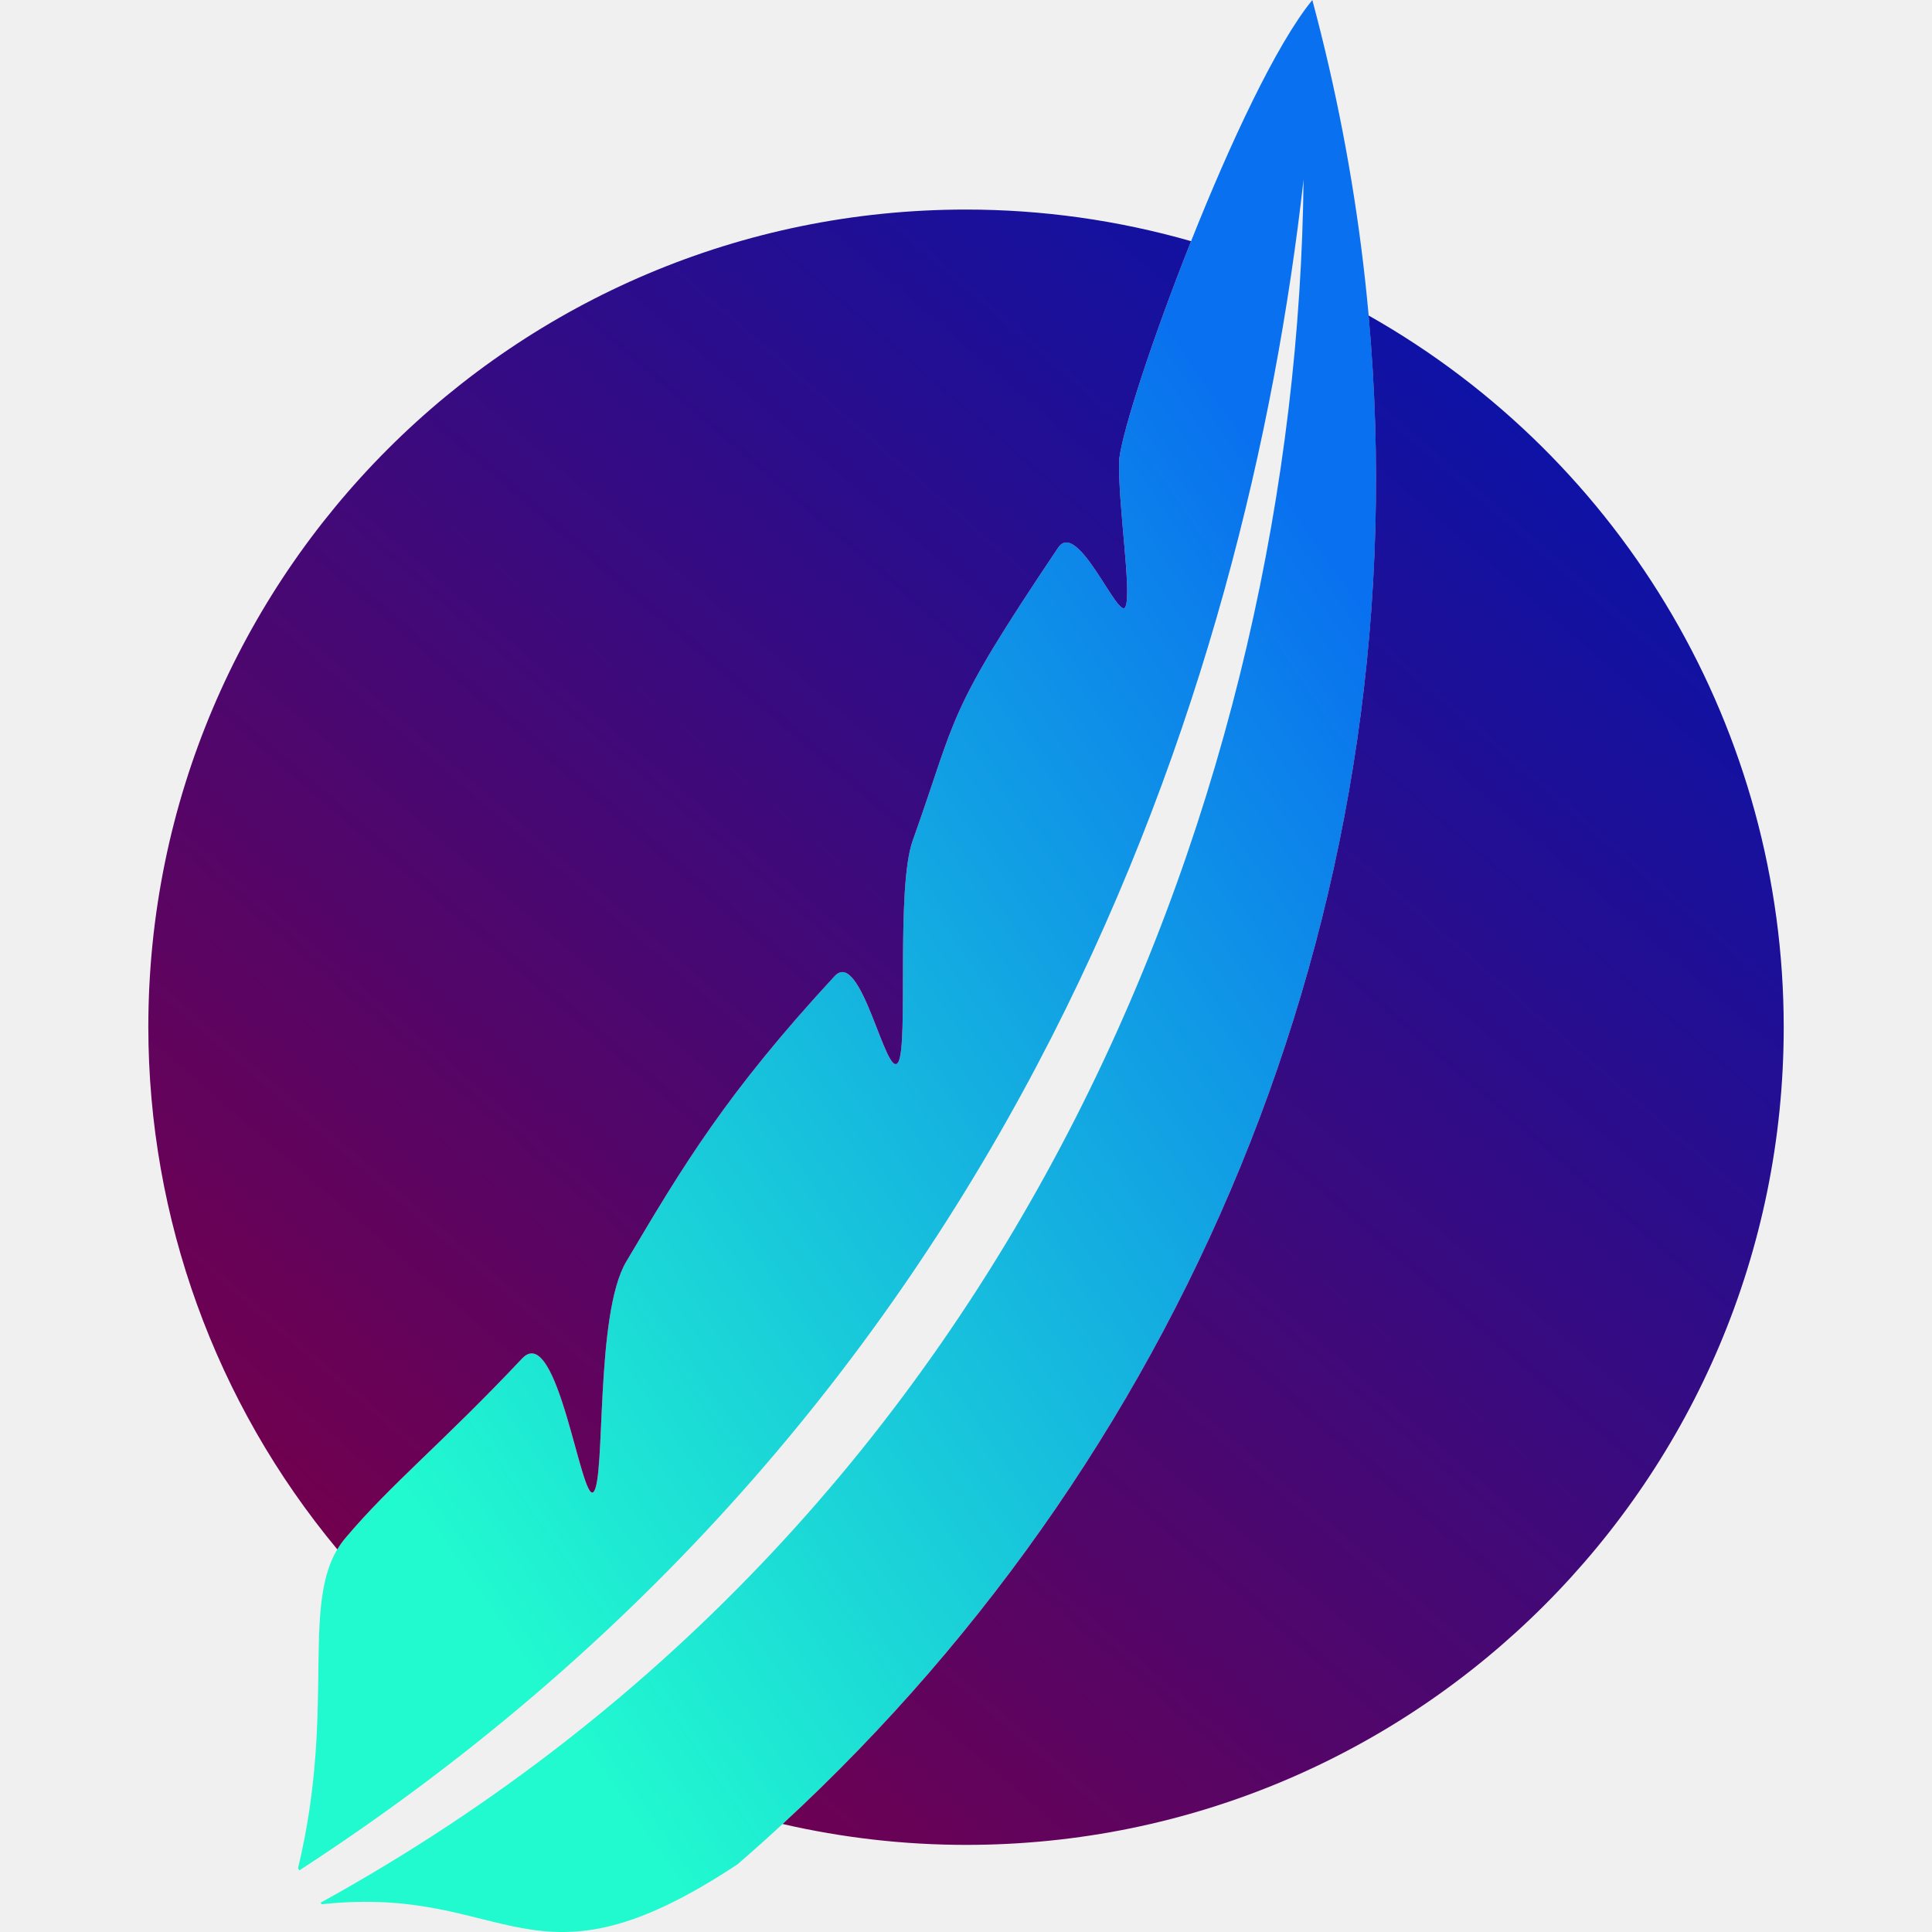
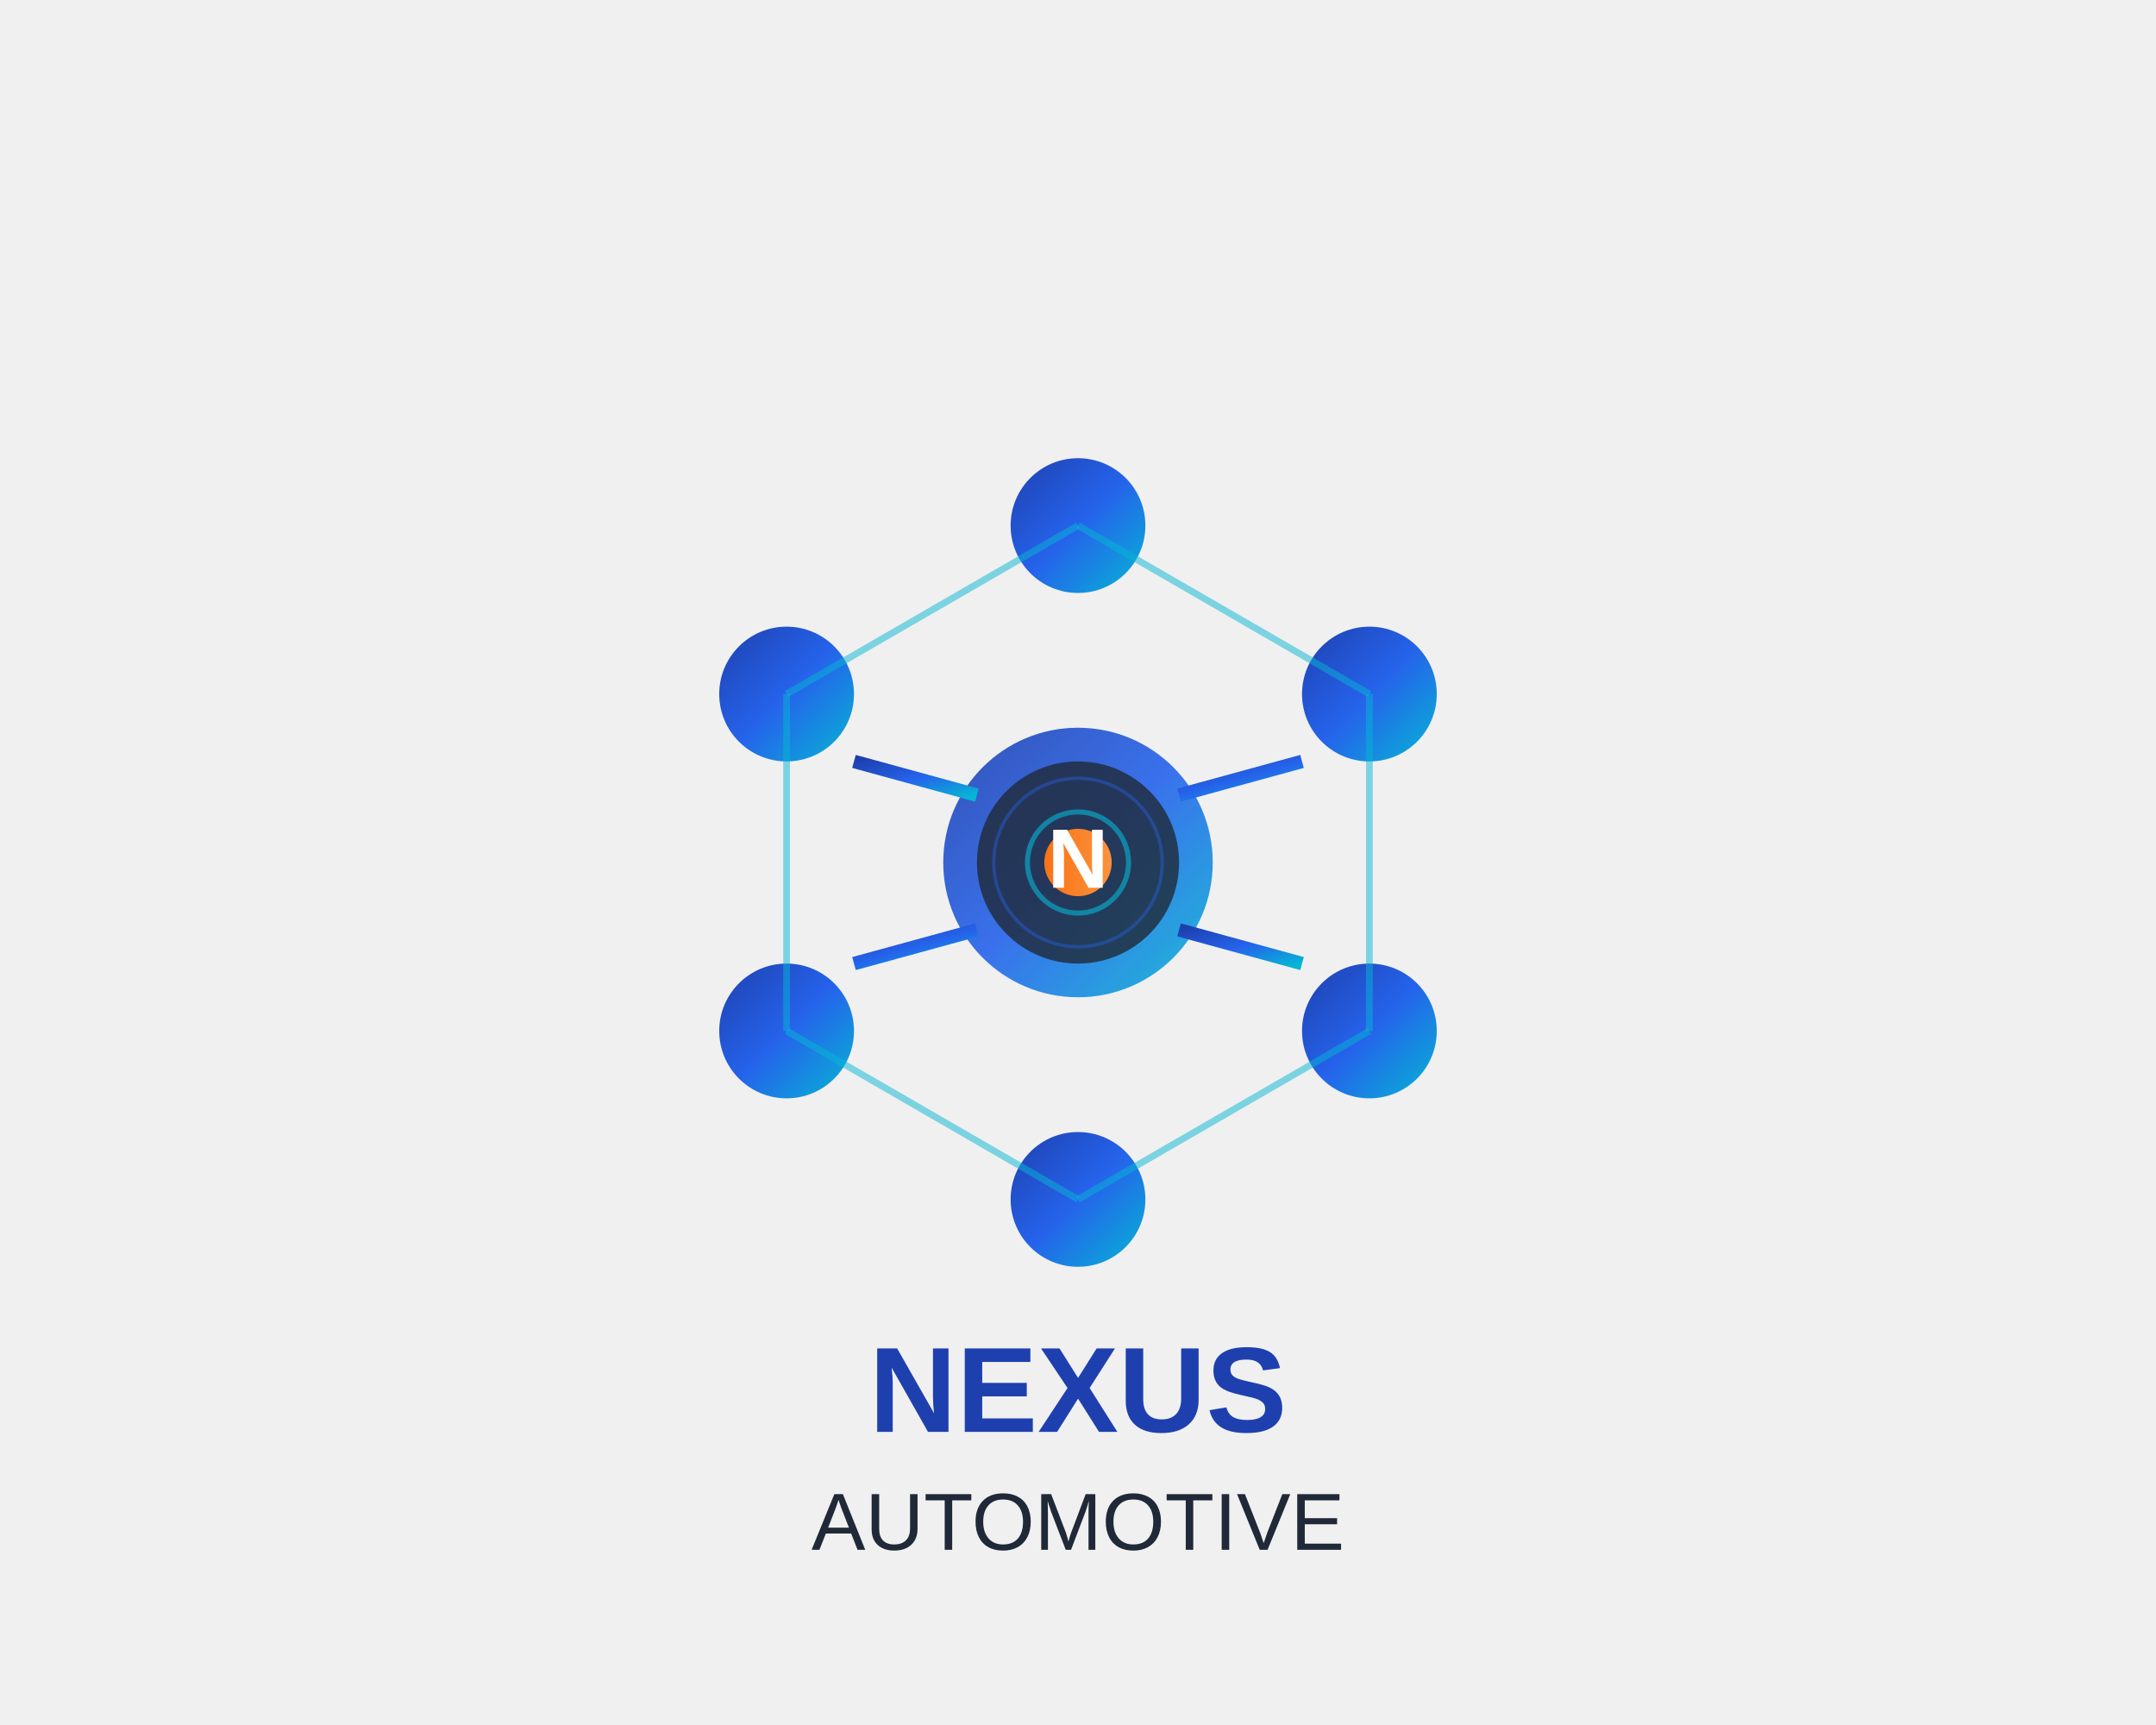
- <svg xmlns="http://www.w3.org/2000/svg" xmlns:xlink="http://www.w3.org/1999/xlink" width="512" height="512" version="1.1" viewBox="0 0 512 512">
+ <svg xmlns="http://www.w3.org/2000/svg" version="1.1" width="1280" height="1024" viewBox="0 0 1280 1024" xml:space="preserve">
  <defs>
-     <linearGradient id="linearGradient22708">
-       <stop stop-color="#21facf" offset="0" />
-       <stop stop-color="#0970ef" offset="1" />
+     <linearGradient id="nexusGradient" x1="0%" y1="0%" x2="100%" y2="100%">
+       <stop offset="0%" style="stop-color:#1e40af;stop-opacity:1" />
+       <stop offset="50%" style="stop-color:#2563eb;stop-opacity:1" />
+       <stop offset="100%" style="stop-color:#06b6d4;stop-opacity:1" />
    </linearGradient>
-     <linearGradient id="linearGradient6949" x1="68.454" x2="198.59" y1="246.73" y2="96.35" gradientTransform="translate(-5.754,-56.594)" gradientUnits="userSpaceOnUse">
-       <stop stop-color="#72004e" offset="0" />
-       <stop stop-color="#0015b1" offset="1" />
+     <linearGradient id="accentGradient" x1="0%" y1="0%" x2="100%" y2="0%">
+       <stop offset="0%" style="stop-color:#f97316;stop-opacity:1" />
+       <stop offset="100%" style="stop-color:#fb923c;stop-opacity:1" />
    </linearGradient>
-     <linearGradient id="linearGradient22718" x1="56.735" x2="155.2" y1="246.96" y2="58.575" gradientUnits="userSpaceOnUse">
-       <stop stop-color="#4f00da" offset="0" />
-       <stop stop-color="#e5311b" offset="1" />
-     </linearGradient>
-     <linearGradient id="linearGradient23463" x1="68.454" x2="198.59" y1="246.73" y2="96.35" gradientUnits="userSpaceOnUse" xlink:href="#linearGradient22708" />
-     <linearGradient id="linearGradient903" x1="54.478" x2="192.1" y1="247.56" y2="9.809" gradientTransform="matrix(.87923 0 0 .87923 -9.551 48.787)" gradientUnits="userSpaceOnUse">
-       <stop stop-color="#dc180d" offset="0" />
-       <stop stop-color="#f96e20" offset=".5" />
-       <stop stop-color="#f4ce41" offset="1" />
-     </linearGradient>
-     <linearGradient id="linearGradient918" x1="39.468" x2="154.99" y1="204.22" y2="124.47" gradientUnits="userSpaceOnUse" xlink:href="#linearGradient22708" />
  </defs>
-   <g transform="matrix(2.473 0 0 2.473 -4.8978 -4.8812)">
-     <path transform="translate(-5.5496,-57.412)" d="m148.16 59.393c-7.71 9.399-19.951 42.888-20.696 49.204-0.17 4.674 1.373 14.231 0.672 15.805-0.719 1.613-5.117-9.446-7.215-6.327-12.219 18.168-10.7 17.731-15.582 31.378-1.836 5.131-0.424 21.99-1.567 23.773-1.273 1.987-3.962-12.31-6.806-9.236-11.603 12.54-16.279 20.379-22.336 30.607-3.359 5.673-2.182 23.33-3.506 24.674-1.302 1.321-3.857-18.326-7.644-14.309-8.519 9.038-14.054 13.441-18.946 19.252-5.198 6.174-0.783 17.584-5.067 35.383l0.145 0.221c77.447-50.308 101.52-127.16 107.61-181.19-0.681 63.93-29.41 142.78-105.33 184.65l0.113 0.171c20.241-2.181 22.307 10.458 44.562-4.284 55.792-48.277 81.856-124.29 61.593-199.78z" display="none" fill="url(#linearGradient903)" />
-     <path transform="translate(-5.5498,-57.412)" d="m148.16 59.393c-7.71 9.399-19.951 42.888-20.696 49.204-0.17 4.674 1.373 14.231 0.672 15.805-0.719 1.613-5.117-9.446-7.215-6.327-12.219 18.168-10.7 17.731-15.582 31.378-1.836 5.131-0.424 21.99-1.567 23.773-1.273 1.987-3.962-12.31-6.806-9.236-11.603 12.54-16.279 20.379-22.336 30.607-3.359 5.673-2.182 23.33-3.506 24.674-1.302 1.321-3.857-18.326-7.644-14.309-8.519 9.038-14.054 13.441-18.946 19.252-5.198 6.174-0.783 17.584-5.067 35.383l0.145 0.221c77.447-50.308 101.52-127.16 107.61-181.19-0.681 63.93-29.41 142.78-105.33 184.65l0.113 0.171c20.241-2.181 22.307 10.458 44.562-4.284 55.792-48.277 81.856-124.29 61.593-199.78z" fill="url(#linearGradient918)" />
-     <g transform="translate(0 2.0218e-5)">
-       <path transform="translate(-5.7543,-56.594)" d="m111.25 81.024c-48.394-1.5e-5 -87.625 39.231-87.625 87.625 0.017 20.443 7.182 40.236 20.253 55.954 0.252-0.422 0.536-0.824 0.858-1.206 4.892-5.81 10.427-10.214 18.946-19.252 3.787-4.018 6.341 15.63 7.644 14.309 1.324-1.344 0.147-19.001 3.506-24.674 6.056-10.228 10.733-18.067 22.336-30.607 2.844-3.074 5.533 11.223 6.806 9.236 1.142-1.782-0.269-18.641 1.566-23.773 4.882-13.647 3.363-13.21 15.582-31.378 2.098-3.119 6.496 7.94 7.215 6.327 0.701-1.573-0.842-11.131-0.672-15.805 0.372-3.15 3.604-13.059 7.705-23.367-7.843-2.247-15.962-3.388-24.12-3.389zm43.142 11.356c5.566 61.595-18.426 120.7-62.796 161.65 6.446 1.486 13.04 2.237 19.655 2.239 48.394 1e-5 87.625-39.231 87.625-87.625-3.1e-4 -31.581-16.995-60.719-44.484-76.268z" display="none" fill="url(#linearGradient22718)" />
-       <path transform="translate(-5.754,-56.594)" d="m111.25 81.024c-48.394-1.5e-5 -87.625 39.231-87.625 87.625 0.017 20.443 7.182 40.236 20.253 55.954 0.252-0.422 0.536-0.824 0.858-1.206 4.892-5.81 10.427-10.214 18.946-19.252 3.787-4.018 6.341 15.63 7.644 14.309 1.324-1.344 0.147-19.001 3.506-24.674 6.056-10.228 10.733-18.067 22.336-30.607 2.844-3.074 5.533 11.223 6.806 9.236 1.142-1.782-0.269-18.641 1.566-23.773 4.882-13.647 3.363-13.21 15.582-31.378 2.098-3.119 6.496 7.94 7.215 6.327 0.701-1.573-0.842-11.131-0.672-15.805 0.372-3.15 3.604-13.059 7.705-23.367-7.843-2.247-15.962-3.388-24.12-3.389zm43.142 11.356c5.566 61.595-18.426 120.7-62.796 161.65 6.446 1.486 13.04 2.237 19.655 2.239 48.394 1e-5 87.625-39.231 87.625-87.625-3.1e-4 -31.581-16.995-60.719-44.484-76.268z" display="none" fill="url(#linearGradient23463)" />
-       <path d="m105.5 24.43c-48.394-1.5e-5 -87.625 39.231-87.625 87.625 0.017 20.443 7.182 40.236 20.253 55.954 0.252-0.422 0.536-0.824 0.858-1.206 4.892-5.81 10.427-10.214 18.946-19.252 3.787-4.018 6.341 15.63 7.644 14.309 1.324-1.344 0.147-19.001 3.506-24.674 6.056-10.228 10.733-18.067 22.336-30.607 2.844-3.074 5.533 11.223 6.806 9.236 1.142-1.782-0.269-18.641 1.566-23.773 4.882-13.647 3.363-13.21 15.582-31.378 2.098-3.119 6.496 7.94 7.215 6.327 0.701-1.573-0.842-11.131-0.672-15.805 0.372-3.15 3.604-13.059 7.705-23.367-7.843-2.247-15.962-3.388-24.12-3.389zm43.142 11.356c5.566 61.595-18.426 120.7-62.796 161.65 6.446 1.486 13.04 2.237 19.655 2.239 48.394 1e-5 87.625-39.231 87.625-87.625-3.1e-4 -31.581-16.995-60.719-44.484-76.268z" fill="url(#linearGradient6949)" />
-     </g>
+   <rect width="1280" height="1024" fill="transparent" />
+   <g transform="translate(640, 512)">
+     <circle cx="0" cy="0" r="80" fill="url(#nexusGradient)" opacity="0.9" />
+     <circle cx="0" cy="0" r="60" fill="#1f2937" opacity="0.8" />
+     <circle cx="0" cy="-200" r="40" fill="url(#nexusGradient)" />
+     <line x1="0" y1="-80" x2="0" y2="-160" stroke="url(#nexusGradient)" stroke-width="8" />
+     <circle cx="173" cy="-100" r="40" fill="url(#nexusGradient)" />
+     <line x1="60" y1="-40" x2="133" y2="-60" stroke="url(#nexusGradient)" stroke-width="8" />
+     <circle cx="173" cy="100" r="40" fill="url(#nexusGradient)" />
+     <line x1="60" y1="40" x2="133" y2="60" stroke="url(#nexusGradient)" stroke-width="8" />
+     <circle cx="0" cy="200" r="40" fill="url(#nexusGradient)" />
+     <line x1="0" y1="80" x2="0" y2="160" stroke="url(#nexusGradient)" stroke-width="8" />
+     <circle cx="-173" cy="100" r="40" fill="url(#nexusGradient)" />
+     <line x1="-60" y1="40" x2="-133" y2="60" stroke="url(#nexusGradient)" stroke-width="8" />
+     <circle cx="-173" cy="-100" r="40" fill="url(#nexusGradient)" />
+     <line x1="-60" y1="-40" x2="-133" y2="-60" stroke="url(#nexusGradient)" stroke-width="8" />
+     <line x1="0" y1="-200" x2="173" y2="-100" stroke="#06b6d4" stroke-width="4" opacity="0.5" />
+     <line x1="173" y1="-100" x2="173" y2="100" stroke="#06b6d4" stroke-width="4" opacity="0.5" />
+     <line x1="173" y1="100" x2="0" y2="200" stroke="#06b6d4" stroke-width="4" opacity="0.5" />
+     <line x1="0" y1="200" x2="-173" y2="100" stroke="#06b6d4" stroke-width="4" opacity="0.5" />
+     <line x1="-173" y1="100" x2="-173" y2="-100" stroke="#06b6d4" stroke-width="4" opacity="0.5" />
+     <line x1="-173" y1="-100" x2="0" y2="-200" stroke="#06b6d4" stroke-width="4" opacity="0.5" />
+     <circle cx="0" cy="0" r="30" fill="none" stroke="#06b6d4" stroke-width="3" opacity="0.6" />
+     <circle cx="0" cy="0" r="50" fill="none" stroke="#2563eb" stroke-width="2" opacity="0.4" />
+     <circle cx="0" cy="0" r="20" fill="url(#accentGradient)" />
+     <text x="0" y="15" font-family="Arial, sans-serif" font-size="50" font-weight="bold" fill="white" text-anchor="middle">N</text>
+   </g>
+   <g transform="translate(640, 850)">
+     <text x="0" y="0" font-family="Arial, Helvetica, sans-serif" font-size="72" font-weight="bold" fill="#1e40af" text-anchor="middle">NEXUS</text>
+     <text x="0" y="70" font-family="Arial, Helvetica, sans-serif" font-size="48" font-weight="normal" fill="#1f2937" text-anchor="middle">AUTOMOTIVE</text>
  </g>
</svg>
